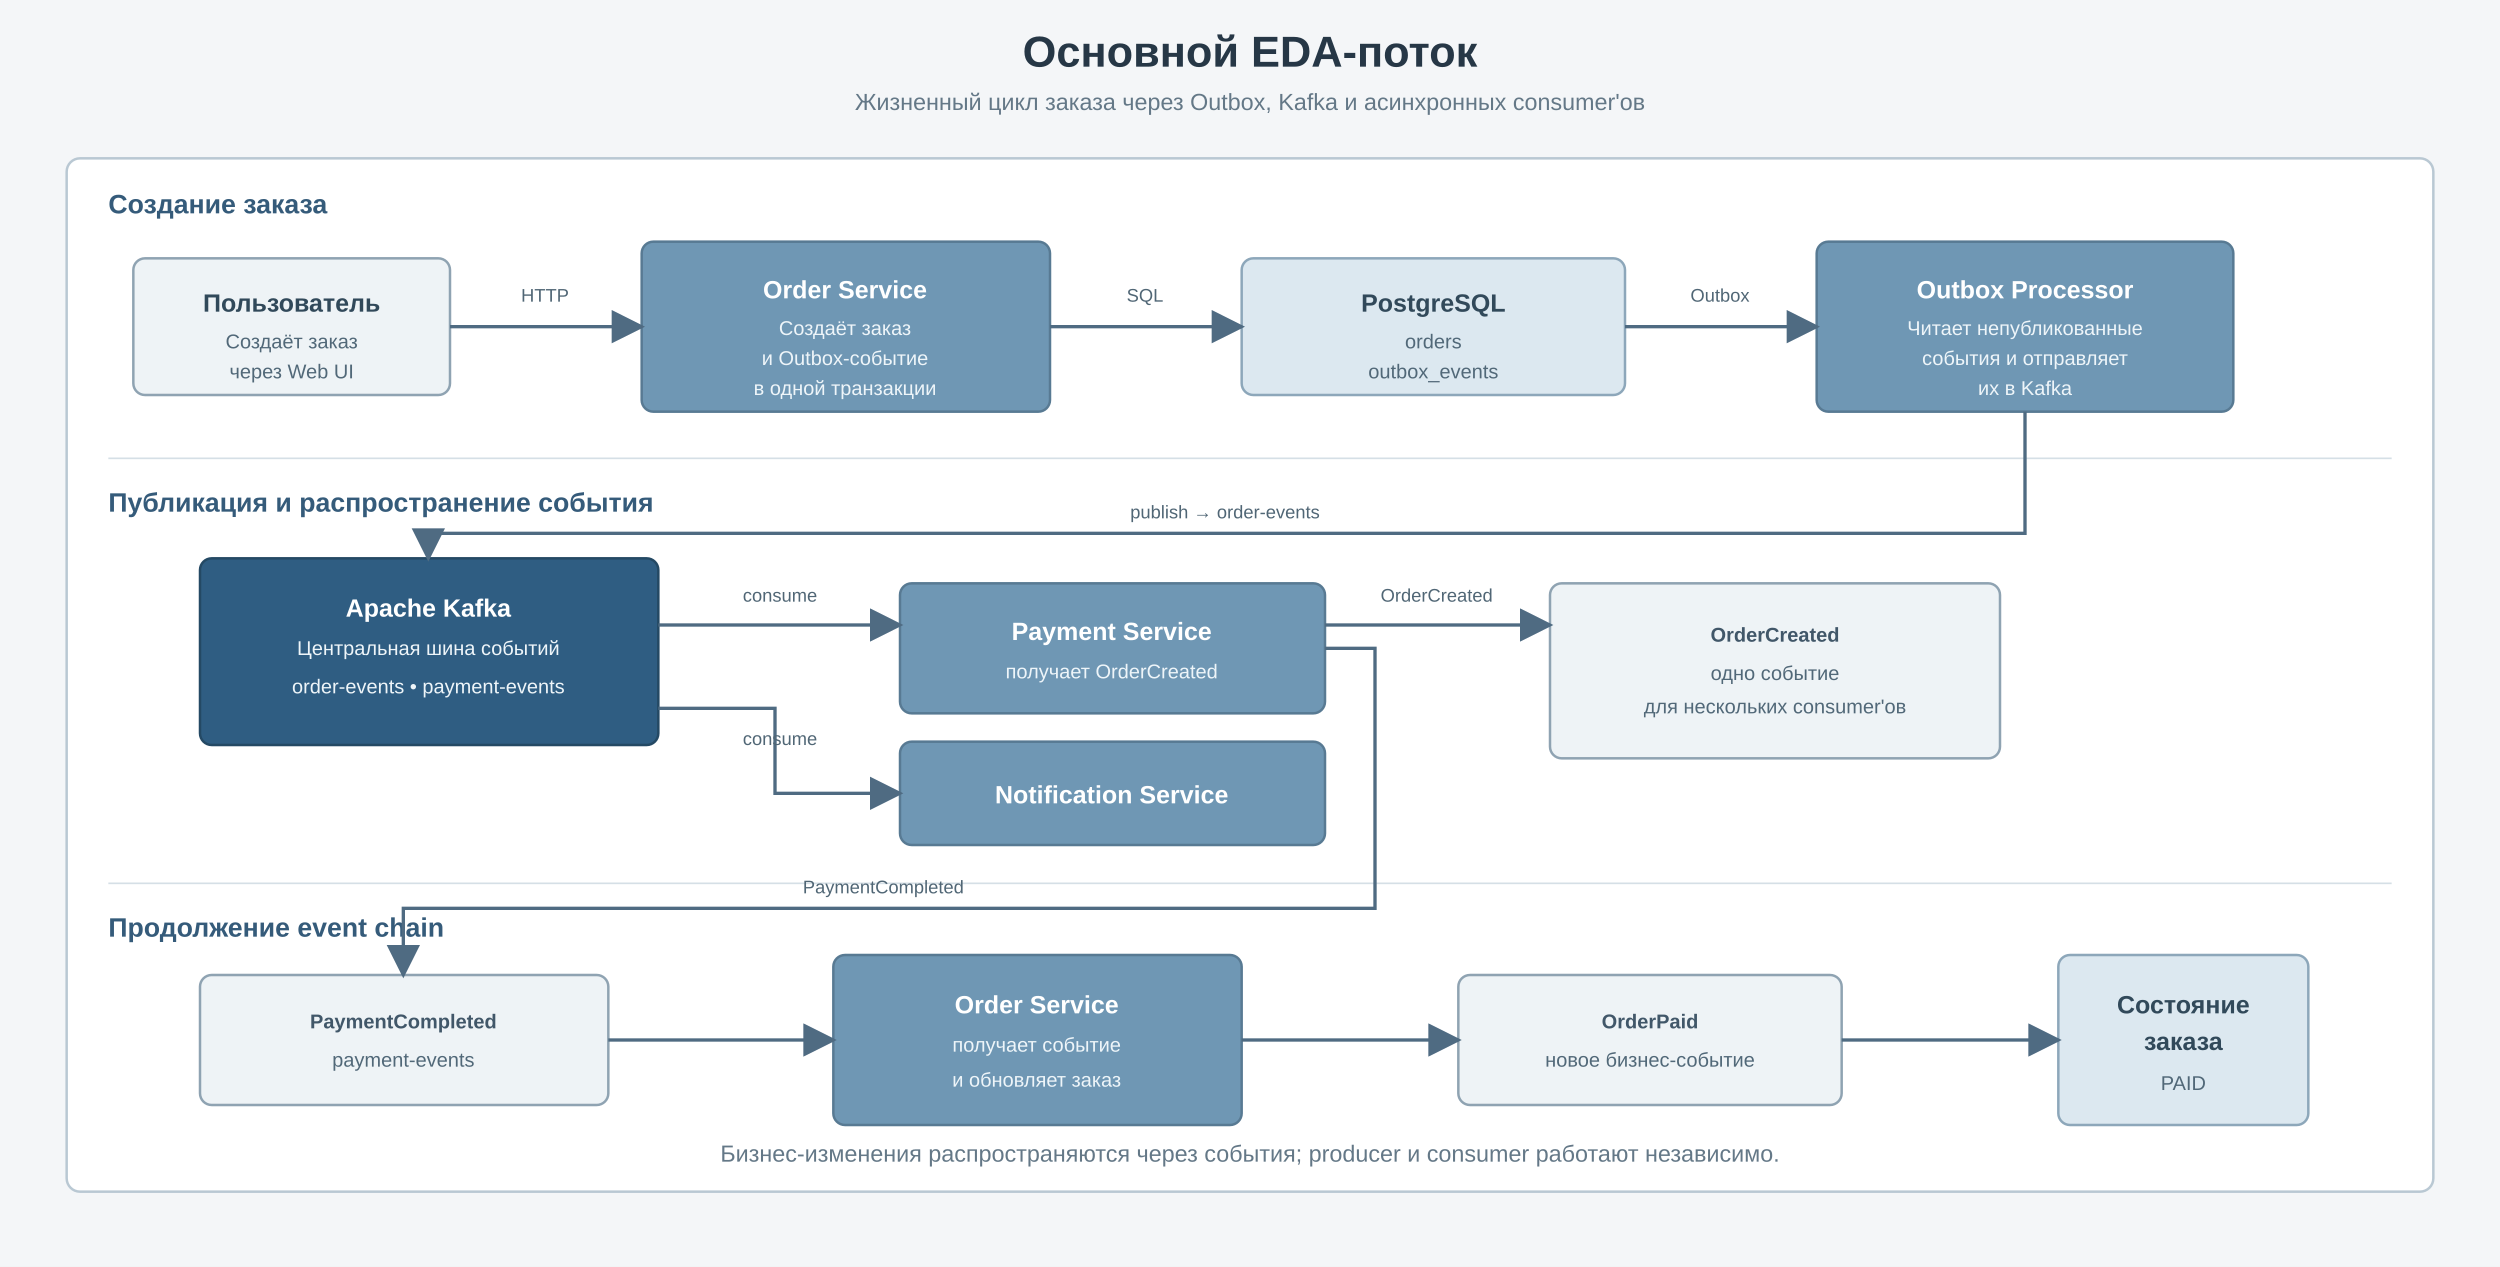
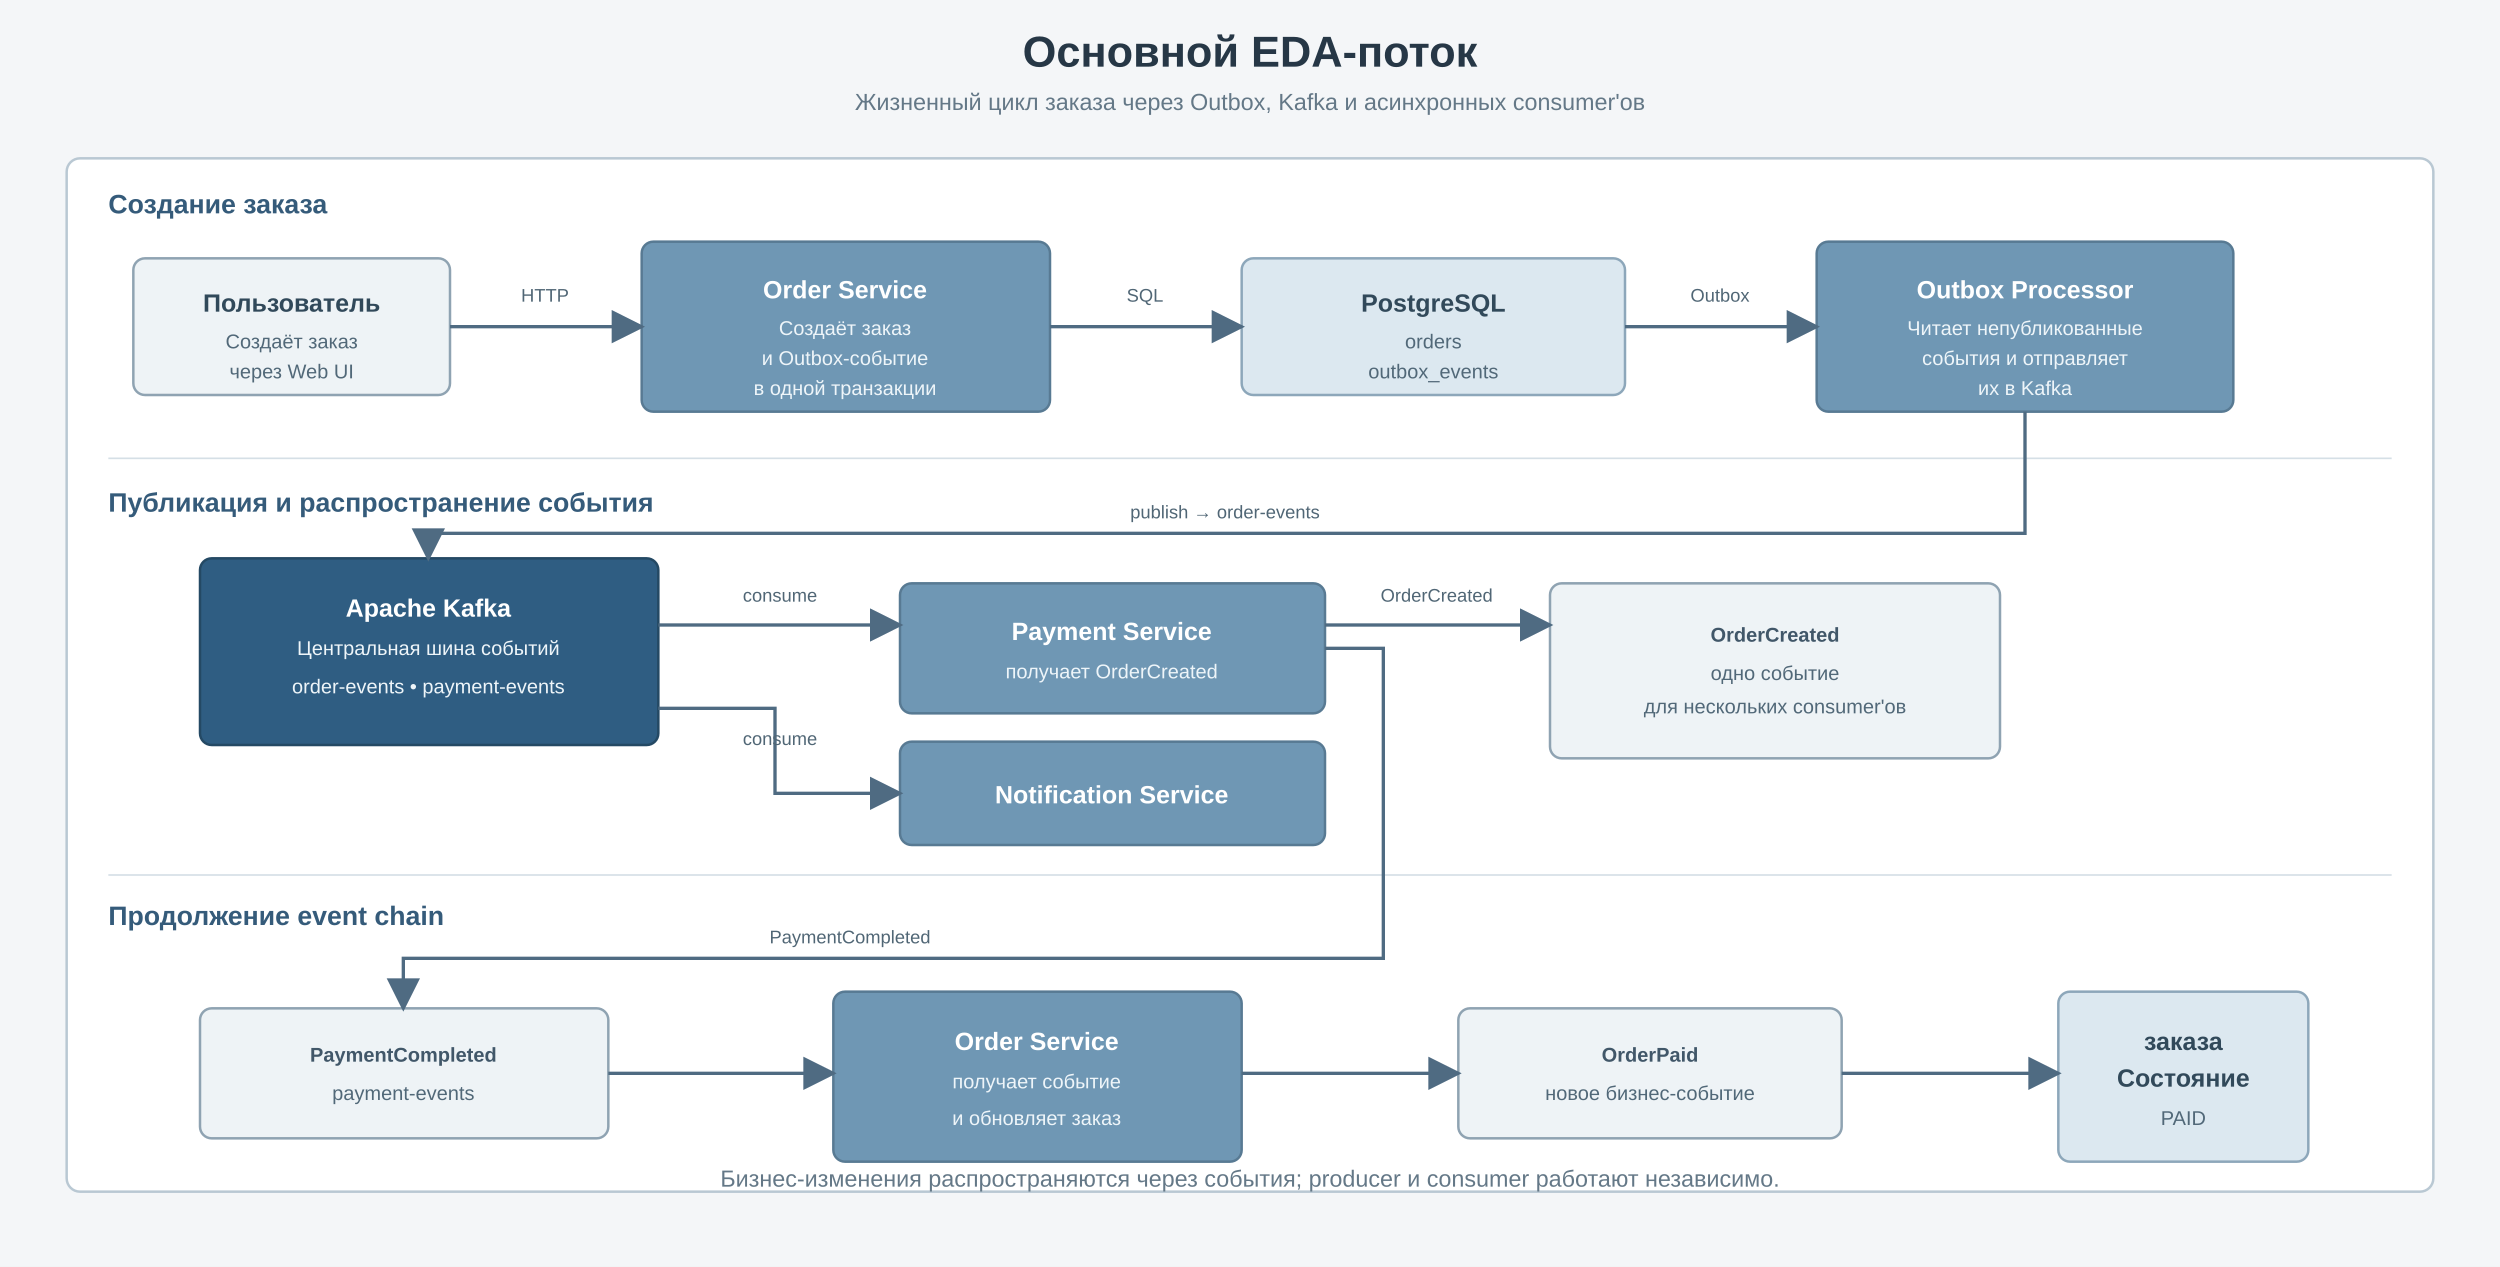
<svg xmlns="http://www.w3.org/2000/svg" width="1500" height="760" viewBox="0 0 1500 760">
  <defs>
    <marker id="arrow" markerWidth="10" markerHeight="10" refX="9" refY="5" orient="auto">
      <path d="M0 0 L10 5 L0 10 Z" fill="#4f6b82" />
    </marker>
    <style>
      text{font-family:Arial,Helvetica,sans-serif}
      .title{font-size:26px;font-weight:700;fill:#263746}
      .subtitle{font-size:14px;fill:#647887}
      .section{font-size:16px;font-weight:700;fill:#355b7a}
      .panel{fill:#fff;stroke:#b9c8d3;stroke-width:1.5}
      .service{fill:#6f97b4;stroke:#587a93;stroke-width:1.5}
      .system{fill:#2f5d82;stroke:#244964;stroke-width:1.5}
      .data{fill:#dce8f0;stroke:#8da7ba;stroke-width:1.5}
      .event{fill:#eef3f6;stroke:#8fa3b2;stroke-width:1.5}
      .cardTitle{font-size:15px;font-weight:700;fill:#fff}
      .darkTitle{font-size:15px;font-weight:700;fill:#31495a}
      .body{font-size:12px;fill:#eef5f9}
      .dark{font-size:12px;fill:#516878}
      .label{font-size:11px;fill:#506675}
      .eventText{font-size:12px;font-weight:700;fill:#415769}
      .line{stroke:#4f6b82;stroke-width:2;fill:none;marker-end:url(#arrow)}
      .divider{stroke:#d5dfe6;stroke-width:1}
    </style>
  </defs>
  <rect width="1500" height="760" fill="#f4f6f8" />
  <text x="750" y="40" text-anchor="middle" class="title">Основной EDA-поток</text>
  <text x="750" y="66" text-anchor="middle" class="subtitle">Жизненный цикл заказа через Outbox, Kafka и асинхронных consumer'ов</text>
  <rect x="40" y="95" width="1420" height="620" rx="8" class="panel" />
  <text x="65" y="128" class="section">Создание заказа</text>
  <rect x="80" y="155" width="190" height="82" rx="7" class="event" />
  <text x="175" y="187" text-anchor="middle" class="darkTitle">Пользователь</text>
  <text x="175" y="209" text-anchor="middle" class="dark">Создаёт заказ</text>
  <text x="175" y="227" text-anchor="middle" class="dark">через Web UI</text>
  <rect x="385" y="145" width="245" height="102" rx="7" class="service" />
  <text x="507" y="179" text-anchor="middle" class="cardTitle">Order Service</text>
  <text x="507" y="201" text-anchor="middle" class="body">Создаёт заказ</text>
  <text x="507" y="219" text-anchor="middle" class="body">и Outbox-событие</text>
  <text x="507" y="237" text-anchor="middle" class="body">в одной транзакции</text>
  <rect x="745" y="155" width="230" height="82" rx="7" class="data" />
  <text x="860" y="187" text-anchor="middle" class="darkTitle">PostgreSQL</text>
  <text x="860" y="209" text-anchor="middle" class="dark">orders</text>
  <text x="860" y="227" text-anchor="middle" class="dark">outbox_events</text>
  <rect x="1090" y="145" width="250" height="102" rx="7" class="service" />
  <text x="1215" y="179" text-anchor="middle" class="cardTitle">Outbox Processor</text>
  <text x="1215" y="201" text-anchor="middle" class="body">Читает непубликованные</text>
  <text x="1215" y="219" text-anchor="middle" class="body">события и отправляет</text>
  <text x="1215" y="237" text-anchor="middle" class="body">их в Kafka</text>
  <path d="M270 196 L385 196" class="line" />
  <text x="327" y="181" text-anchor="middle" class="label">HTTP</text>
  <path d="M630 196 L745 196" class="line" />
  <text x="687" y="181" text-anchor="middle" class="label">SQL</text>
  <path d="M975 196 L1090 196" class="line" />
  <text x="1032" y="181" text-anchor="middle" class="label">Outbox</text>
  <line x1="65" y1="275" x2="1435" y2="275" class="divider" />
  <text x="65" y="307" class="section">Публикация и распространение события</text>
  <rect x="120" y="335" width="275" height="112" rx="7" class="system" />
  <text x="257" y="370" text-anchor="middle" class="cardTitle">Apache Kafka</text>
  <text x="257" y="393" text-anchor="middle" class="body">Центральная шина событий</text>
  <text x="257" y="416" text-anchor="middle" class="body">order-events • payment-events</text>
  <rect x="540" y="350" width="255" height="78" rx="7" class="service" />
  <text x="667" y="384" text-anchor="middle" class="cardTitle">Payment Service</text>
  <text x="667" y="407" text-anchor="middle" class="body">получает OrderCreated</text>
  <rect x="540" y="445" width="255" height="62" rx="7" class="service" />
  <text x="667" y="482" text-anchor="middle" class="cardTitle">Notification Service</text>
  <rect x="930" y="350" width="270" height="105" rx="7" class="event" />
  <text x="1065" y="385" text-anchor="middle" class="eventText">OrderCreated</text>
  <text x="1065" y="408" text-anchor="middle" class="dark">одно событие</text>
  <text x="1065" y="428" text-anchor="middle" class="dark">для нескольких consumer'ов</text>
  <path d="M1215 247 L1215 320 L257 320 L257 335" class="line" />
  <text x="735" y="311" text-anchor="middle" class="label">publish → order-events</text>
  <path d="M395 375 L540 375" class="line" />
  <text x="468" y="361" text-anchor="middle" class="label">consume</text>
  <path d="M395 425 L465 425 L465 476 L540 476" class="line" />
  <text x="468" y="447" text-anchor="middle" class="label">consume</text>
  <path d="M795 375 L930 375" class="line" />
  <text x="862" y="361" text-anchor="middle" class="label">OrderCreated</text>
-   <line x1="65" y1="530" x2="1435" y2="530" class="divider" />
-   <text x="65" y="562" class="section">Продолжение event chain</text>
-   <rect x="120" y="585" width="245" height="78" rx="7" class="event" />
-   <text x="242" y="617" text-anchor="middle" class="eventText">PaymentCompleted</text>
-   <text x="242" y="640" text-anchor="middle" class="dark">payment-events</text>
-   <rect x="500" y="573" width="245" height="102" rx="7" class="service" />
-   <text x="622" y="608" text-anchor="middle" class="cardTitle">Order Service</text>
-   <text x="622" y="631" text-anchor="middle" class="body">получает событие</text>
-   <text x="622" y="652" text-anchor="middle" class="body">и обновляет заказ</text>
-   <rect x="875" y="585" width="230" height="78" rx="7" class="event" />
-   <text x="990" y="617" text-anchor="middle" class="eventText">OrderPaid</text>
-   <text x="990" y="640" text-anchor="middle" class="dark">новое бизнес-событие</text>
-   <rect x="1235" y="573" width="150" height="102" rx="7" class="data" />
-   <text x="1310" y="608" text-anchor="middle" class="darkTitle">Состояние</text>
+   <line x1="65" y1="525" x2="1435" y2="525" class="divider" />
+   <text x="65" y="555" class="section">Продолжение event chain</text>
+   <rect x="120" y="605" width="245" height="78" rx="7" class="event" />
+   <text x="242" y="637" text-anchor="middle" class="eventText">PaymentCompleted</text>
+   <text x="242" y="660" text-anchor="middle" class="dark">payment-events</text>
+   <rect x="500" y="595" width="245" height="102" rx="7" class="service" />
+   <text x="622" y="630" text-anchor="middle" class="cardTitle">Order Service</text>
+   <text x="622" y="653" text-anchor="middle" class="body">получает событие</text>
+   <text x="622" y="675" text-anchor="middle" class="body">и обновляет заказ</text>
+   <rect x="875" y="605" width="230" height="78" rx="7" class="event" />
+   <text x="990" y="637" text-anchor="middle" class="eventText">OrderPaid</text>
+   <text x="990" y="660" text-anchor="middle" class="dark">новое бизнес-событие</text>
+   <rect x="1235" y="595" width="150" height="102" rx="7" class="data" />
+   <text x="1310" y="652" text-anchor="middle" class="darkTitle">Состояние</text>
  <text x="1310" y="630" text-anchor="middle" class="darkTitle">заказа</text>
-   <text x="1310" y="654" text-anchor="middle" class="dark">PAID</text>
-   <path d="M795 389 L825 389 L825 545 L242 545 L242 585" class="line" />
-   <text x="530" y="536" text-anchor="middle" class="label">PaymentCompleted</text>
-   <path d="M365 624 L500 624" class="line" />
-   <path d="M745 624 L875 624" class="line" />
-   <path d="M1105 624 L1235 624" class="line" />
-   <text x="750" y="697" text-anchor="middle" class="subtitle">Бизнес-изменения распространяются через события; producer и consumer работают независимо.</text>
+   <text x="1310" y="675" text-anchor="middle" class="dark">PAID</text>
+   <path d="M795 389 L830 389 L830 575 L242 575 L242 605" class="line" />
+   <text x="510" y="566" text-anchor="middle" class="label">PaymentCompleted</text>
+   <path d="M365 644 L500 644" class="line" />
+   <path d="M745 644 L875 644" class="line" />
+   <path d="M1105 644 L1235 644" class="line" />
+   <text x="750" y="712" text-anchor="middle" class="subtitle">Бизнес-изменения распространяются через события; producer и consumer работают независимо.</text>
</svg>
